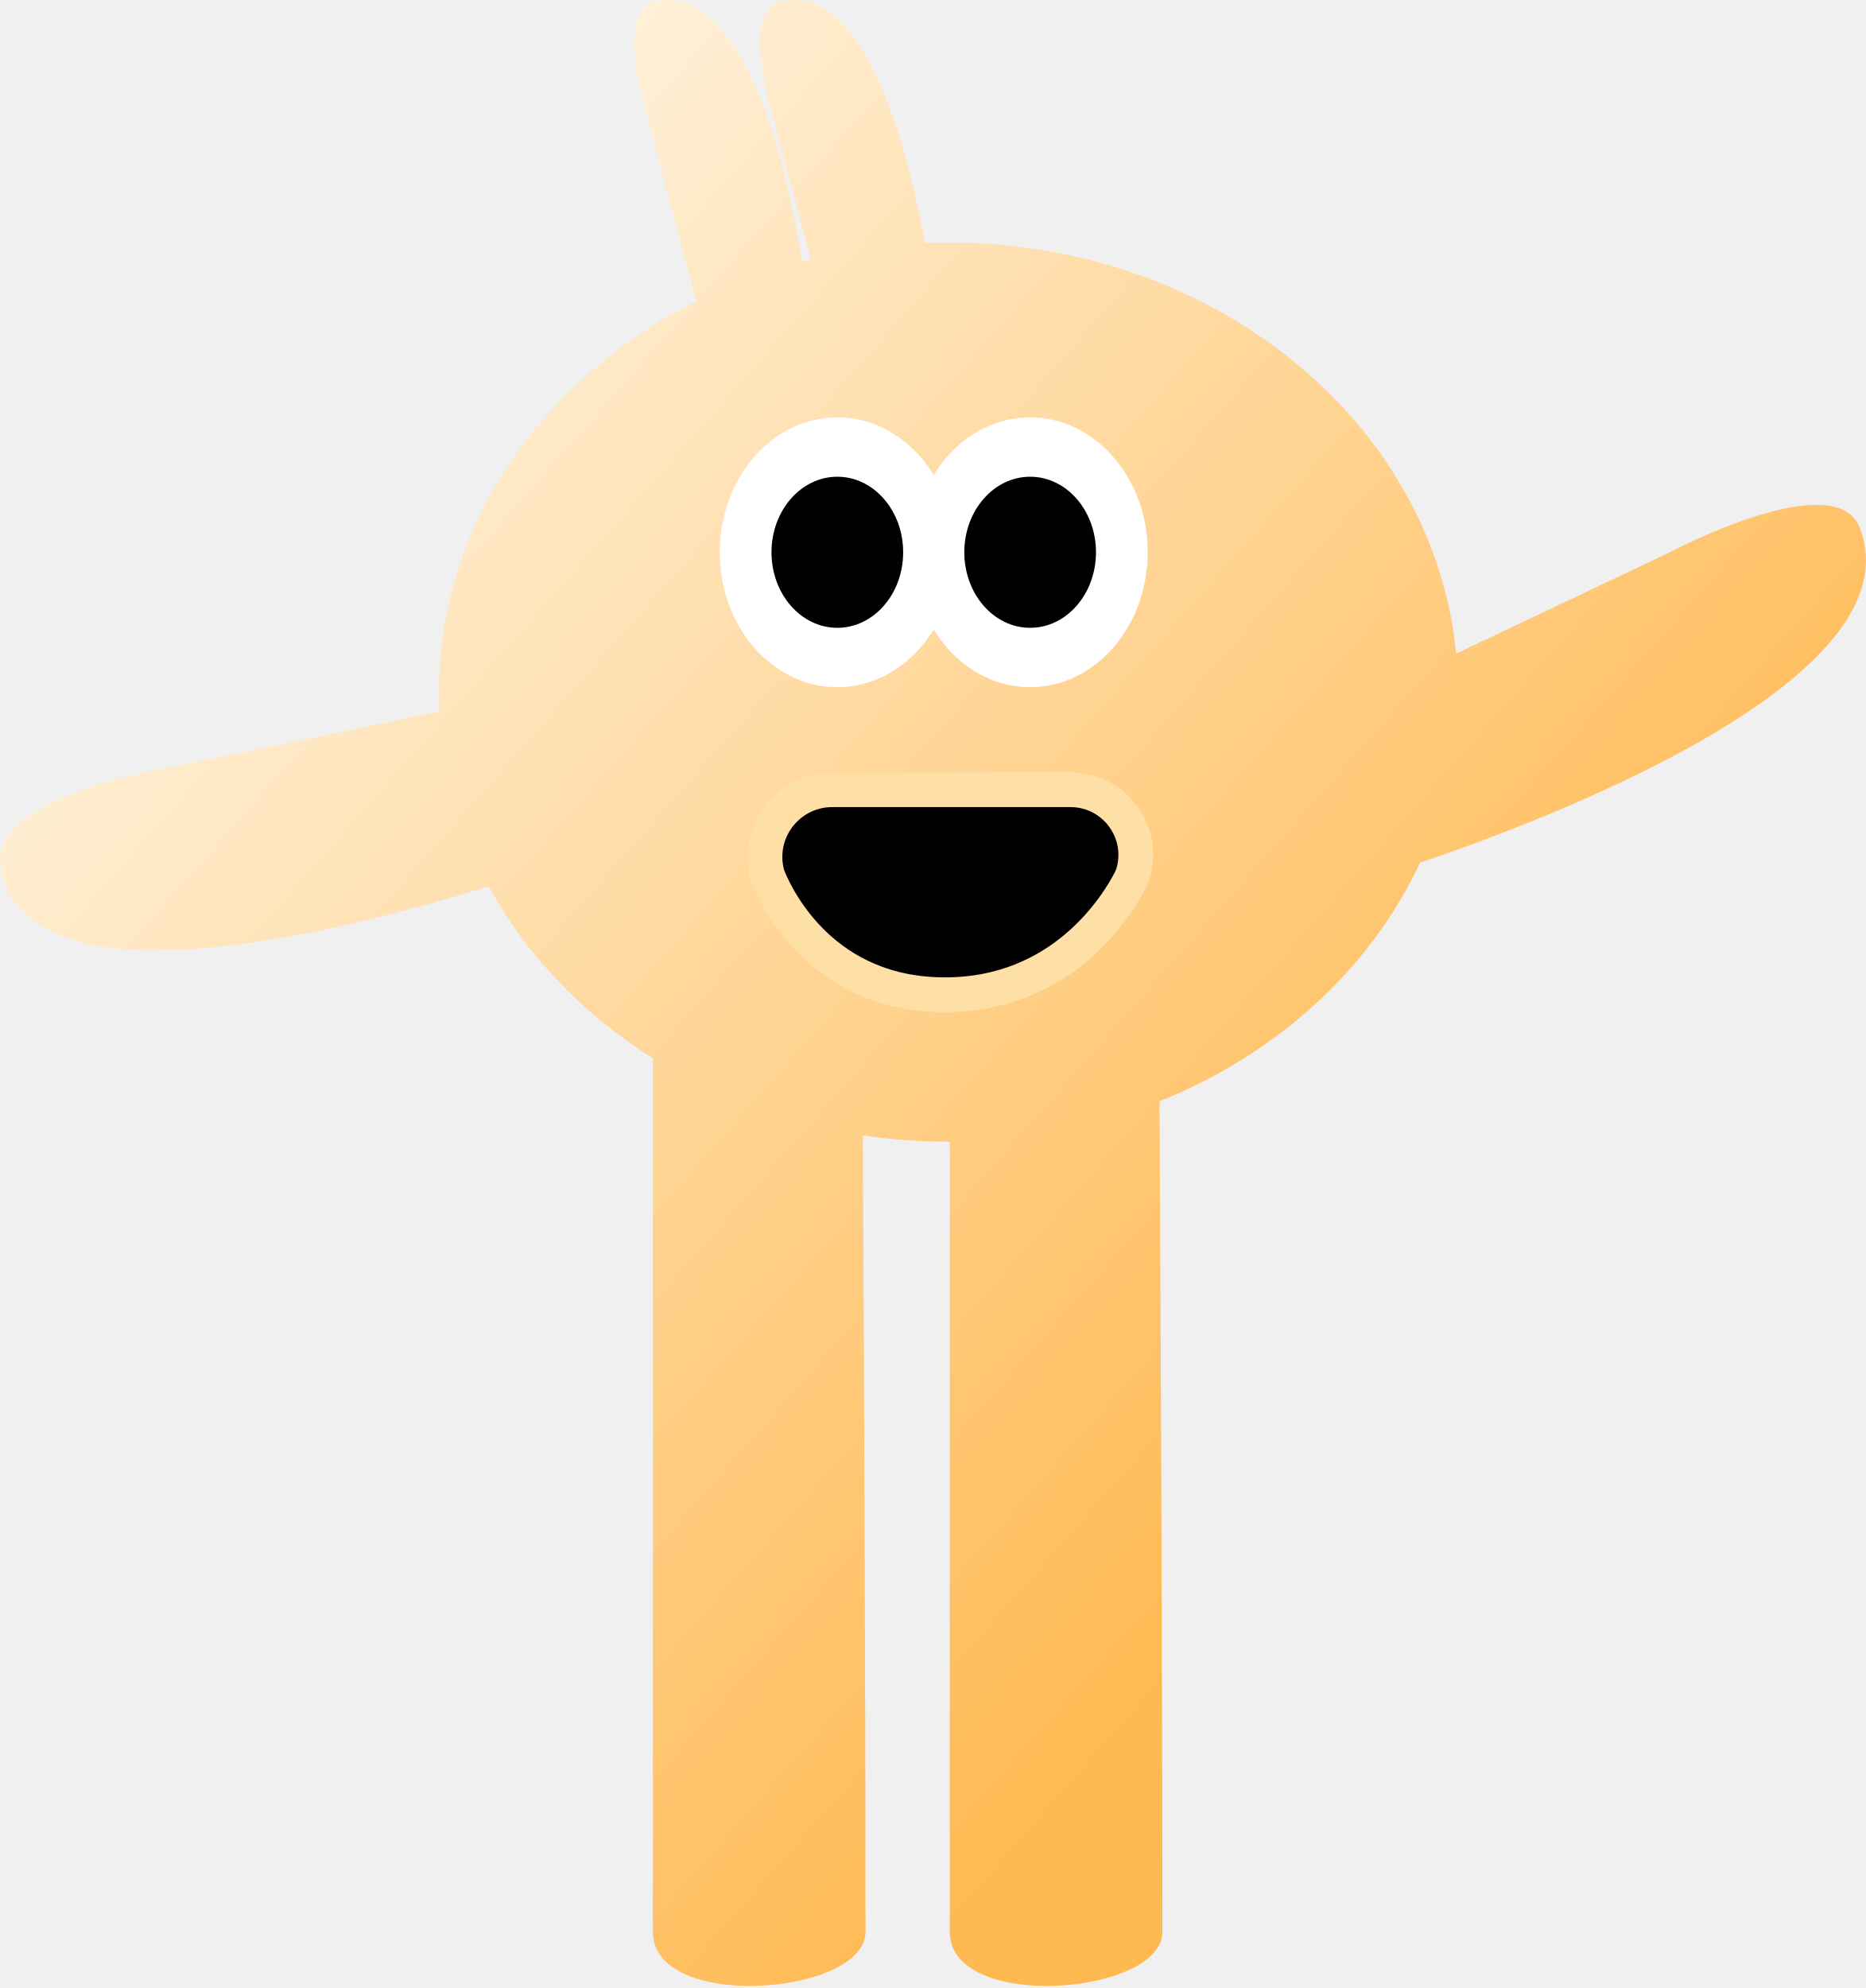
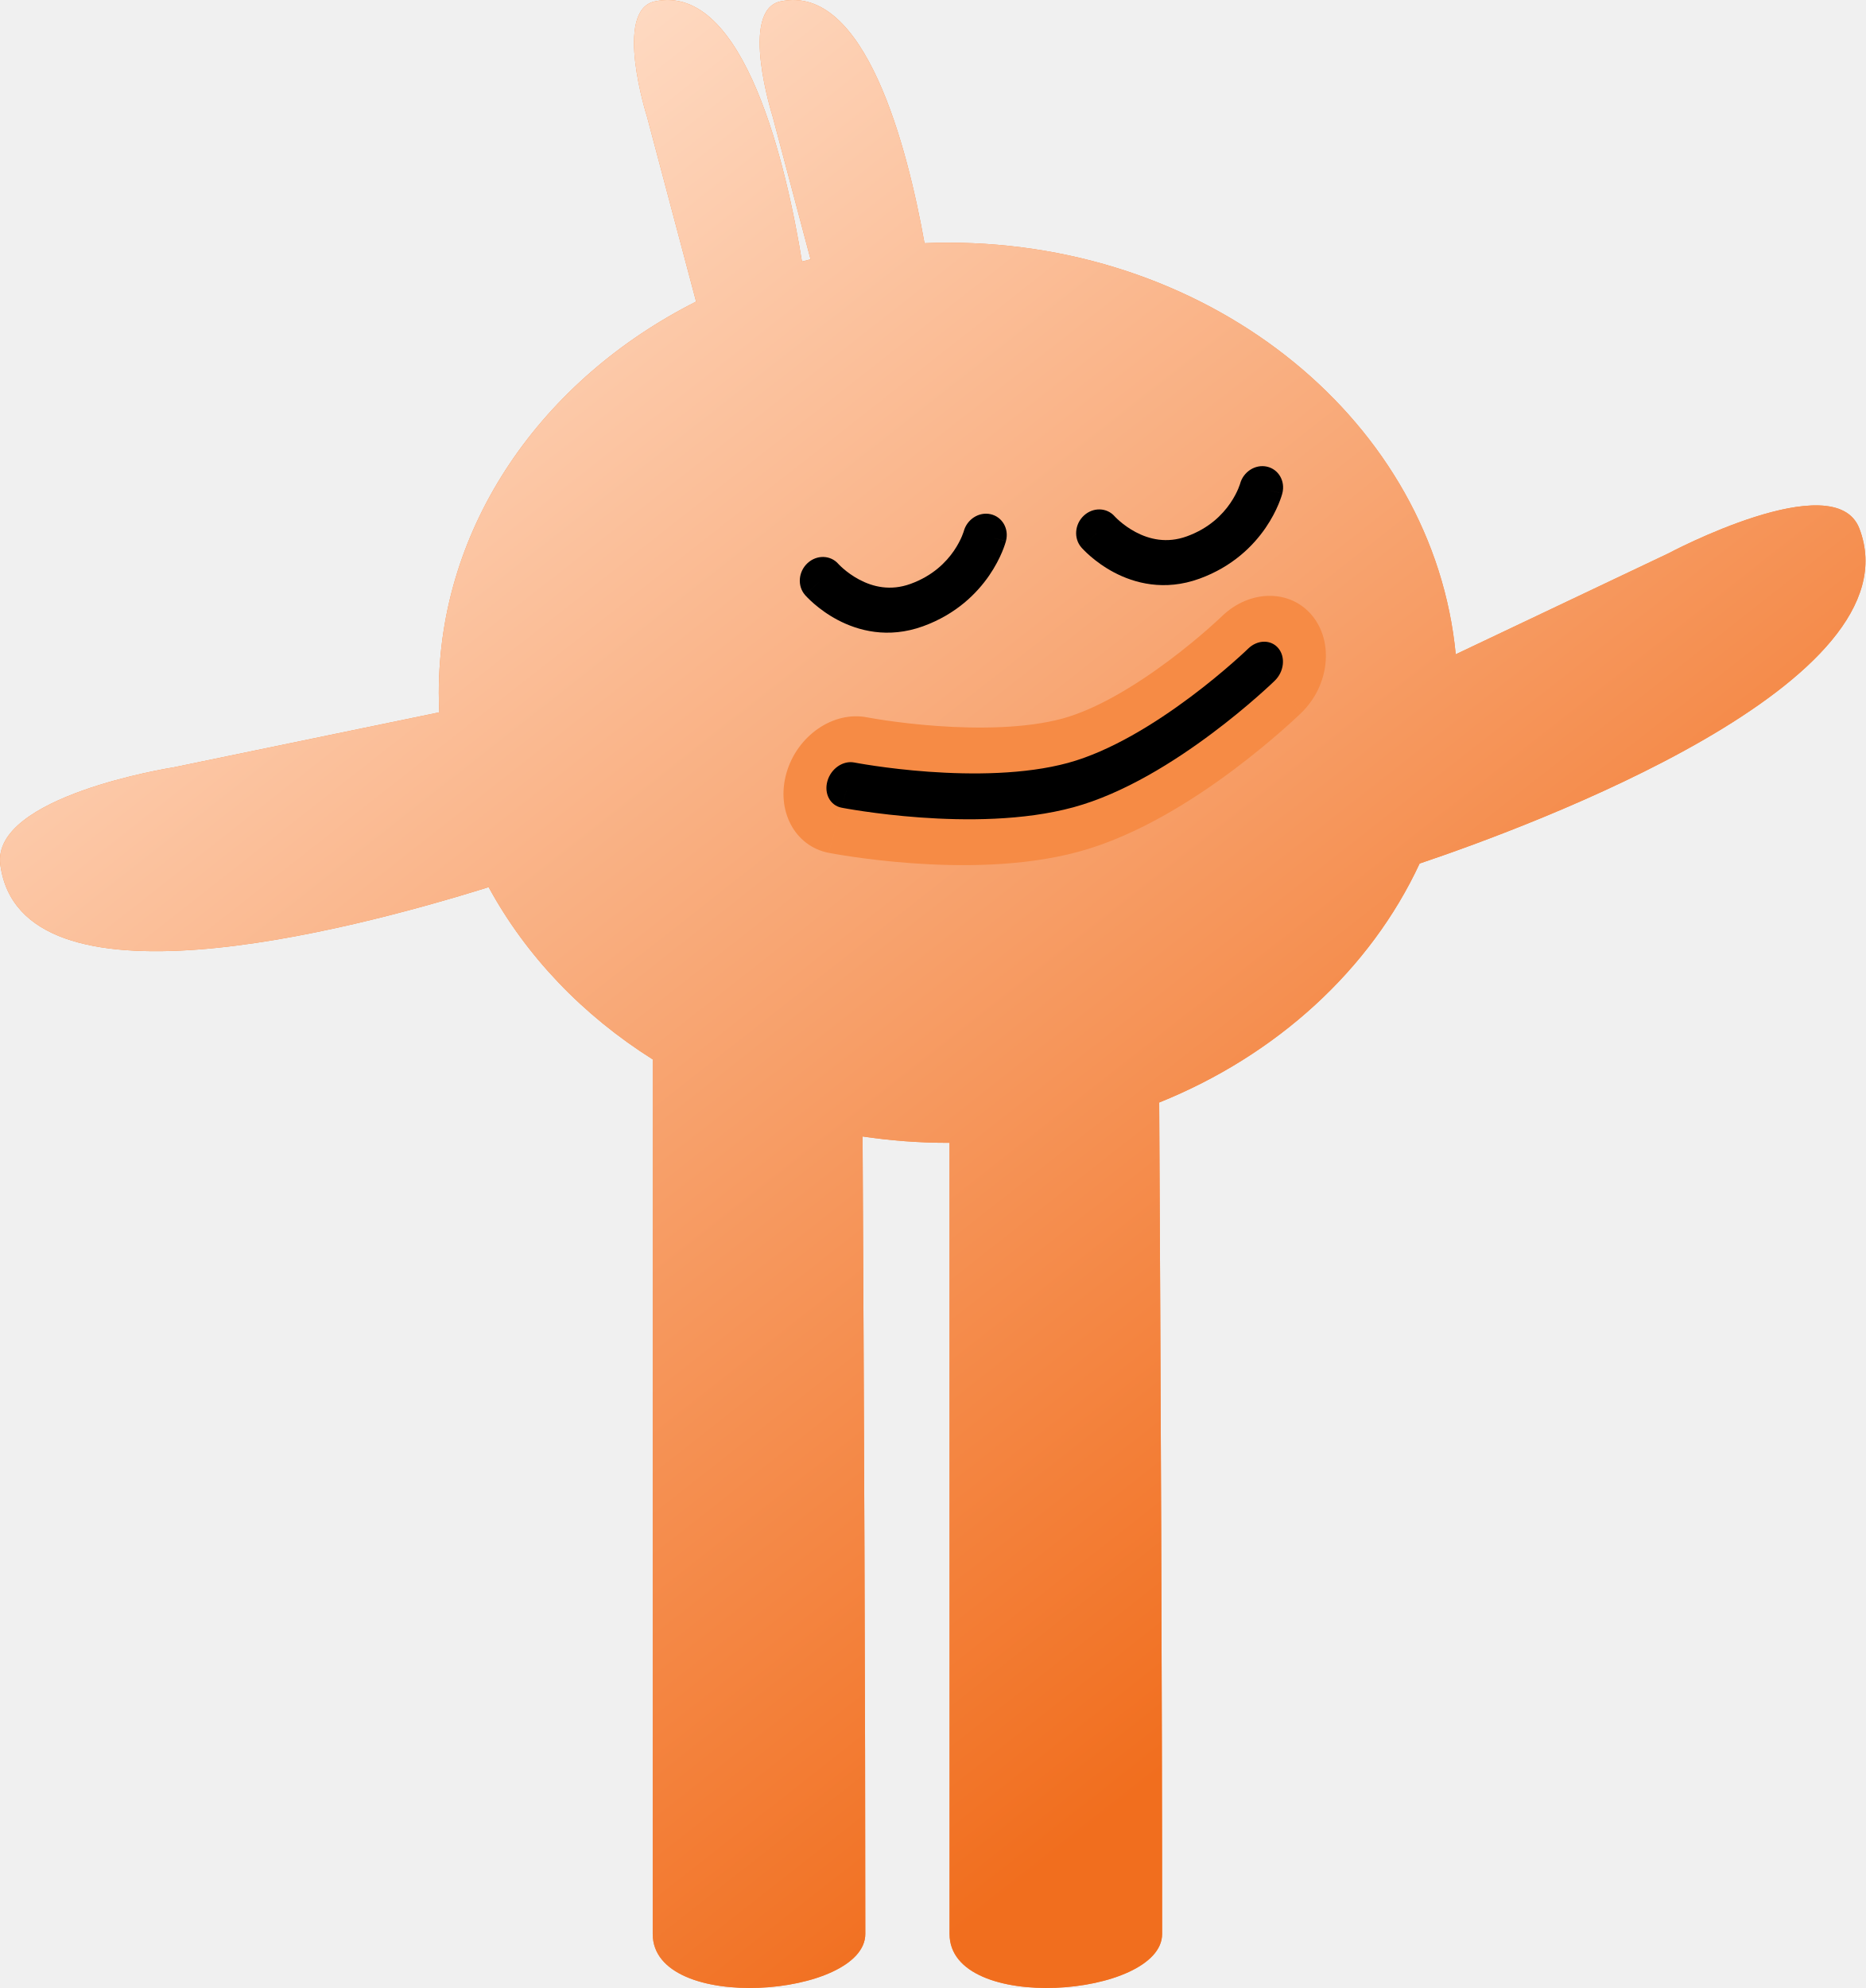
- <svg xmlns="http://www.w3.org/2000/svg" width="322" height="343" viewBox="0 0 322 343" fill="none">
-   <path d="M134.764 0.228C149.361 -2.815 156.607 25.367 159.578 41.915C160.934 41.86 162.297 41.832 163.668 41.832C209.695 41.832 247.461 73.034 251.276 112.77L287.949 95.39C287.949 95.39 316.702 80.082 320.937 91.08C331.173 117.671 264.556 142.266 245.046 148.833C236.551 167.097 220.388 181.867 200.09 190.027C200.333 235.09 200.594 292.55 200.594 333.324C200.594 344.24 163.9 347.179 163.9 333.324V196.975C163.823 196.975 163.745 196.977 163.668 196.977C158.631 196.977 153.694 196.601 148.889 195.884C149.123 239.982 149.359 294.296 149.359 333.324C149.359 344.24 112.666 347.179 112.666 333.324V182.6C100.604 175.009 90.806 164.797 84.343 152.906C59.315 160.72 3.578 175.06 0.06 149.067C-1.545 137.209 29.736 132.295 29.86 132.275L75.825 122.778C75.771 121.66 75.742 120.535 75.742 119.404C75.742 90.529 93.625 65.339 120.153 51.983L111.675 20.084C111.675 20.084 105.808 1.742 113.071 0.228C128.648 -3.02 135.856 29.288 138.429 45.075C138.92 44.946 139.413 44.821 139.908 44.698L133.366 20.084C133.366 20.084 127.5 1.742 134.764 0.228Z" fill="url(#paint0_linear_2_7224)" />
-   <ellipse cx="144.495" cy="95.287" rx="20.288" ry="23.275" fill="white" />
-   <ellipse cx="177.767" cy="95.287" rx="20.288" ry="23.275" fill="white" />
-   <ellipse cx="144.494" cy="95.286" rx="11.361" ry="13.034" fill="black" />
-   <ellipse cx="177.768" cy="95.286" rx="11.361" ry="13.034" fill="black" />
-   <path d="M184.727 136.252H143.619C136.436 136.252 130.976 142.71 132.171 149.793C132.271 150.385 132.413 150.963 132.642 151.518C134.245 155.417 142.17 171.63 163.064 171.63C183.413 171.63 192.792 156.253 195.061 151.848C195.458 151.077 195.693 150.25 195.838 149.394C196.998 142.52 191.699 136.252 184.727 136.252Z" fill="black" stroke="#FEDFA6" stroke-width="6" stroke-linecap="round" />
+ <svg xmlns="http://www.w3.org/2000/svg" width="168" height="179" viewBox="0 0 168 179" fill="none">
+   <path d="M70.311 0.119C77.928 -1.471 81.709 13.252 83.259 21.897C83.966 21.869 84.677 21.852 85.392 21.852C109.407 21.852 129.108 38.153 131.099 58.912L150.234 49.832C150.234 49.832 165.236 41.834 167.445 47.58C172.787 61.473 138.019 74.324 127.846 77.753C123.413 87.293 114.983 95.009 104.393 99.271C104.52 122.812 104.657 152.83 104.657 174.131C104.656 179.833 85.513 181.368 85.513 174.131V102.899C85.473 102.899 85.433 102.901 85.392 102.901C82.764 102.901 80.188 102.703 77.681 102.328C77.802 125.366 77.927 153.741 77.927 174.131C77.926 179.833 58.783 181.368 58.782 174.131V95.389C52.489 91.424 47.378 86.089 44.006 79.878C30.948 83.96 1.867 91.452 0.031 77.873C-0.806 71.68 15.505 69.113 15.579 69.101L39.563 64.138C39.535 63.554 39.517 62.967 39.517 62.377C39.518 47.292 48.848 34.134 62.688 27.157L58.265 10.492C58.265 10.492 55.204 0.91 58.993 0.119C67.121 -1.578 70.881 15.303 72.224 23.55C72.48 23.482 72.737 23.414 72.996 23.35L69.583 10.492C69.583 10.492 66.522 0.91 70.311 0.119Z" fill="#F68B45" />
+   <path d="M70.311 0.119C77.928 -1.471 81.709 13.252 83.259 21.897C83.966 21.869 84.677 21.852 85.392 21.852C109.407 21.852 129.108 38.153 131.099 58.912L150.234 49.832C150.234 49.832 165.236 41.834 167.445 47.58C172.787 61.473 138.019 74.324 127.846 77.753C123.413 87.293 114.983 95.009 104.393 99.271C104.52 122.812 104.657 152.83 104.657 174.131C104.656 179.833 85.513 181.368 85.513 174.131V102.899C85.473 102.899 85.433 102.901 85.392 102.901C82.764 102.901 80.188 102.703 77.681 102.328C77.802 125.366 77.927 153.741 77.927 174.131C77.926 179.833 58.783 181.368 58.782 174.131V95.389C52.489 91.424 47.378 86.089 44.006 79.878C30.948 83.96 1.867 91.452 0.031 77.873C-0.806 71.68 15.505 69.113 15.579 69.101L39.563 64.138C39.535 63.554 39.517 62.967 39.517 62.377C39.518 47.292 48.848 34.134 62.688 27.157L58.265 10.492C58.265 10.492 55.204 0.91 58.993 0.119C67.121 -1.578 70.881 15.303 72.224 23.55C72.48 23.482 72.737 23.414 72.996 23.35L69.583 10.492C69.583 10.492 66.522 0.91 70.311 0.119Z" fill="url(#paint0_linear_269_10622)" />
+   <path d="M75.502 50.779C74.796 49.968 73.55 49.936 72.721 50.707C71.891 51.478 71.791 52.761 72.498 53.572L74 52.176L75.502 50.779ZM90.596 48.702C90.881 47.607 90.259 46.531 89.207 46.298C88.156 46.064 87.072 46.763 86.787 47.858L88.691 48.28L90.596 48.702ZM74 52.176C72.498 53.572 72.499 53.573 72.499 53.573C72.499 53.574 72.5 53.574 72.5 53.575C72.501 53.576 72.502 53.577 72.503 53.578C72.505 53.58 72.507 53.582 72.509 53.585C72.514 53.59 72.52 53.597 72.526 53.604C72.539 53.619 72.556 53.637 72.576 53.659C72.617 53.703 72.672 53.761 72.741 53.831C72.878 53.97 73.073 54.157 73.32 54.37C73.811 54.795 74.528 55.339 75.437 55.819C77.256 56.78 79.963 57.536 83.13 56.387L82.565 54.48L82 52.573C80.183 53.232 78.607 52.836 77.39 52.193C76.781 51.871 76.291 51.5 75.955 51.21C75.788 51.066 75.664 50.946 75.587 50.867C75.548 50.828 75.521 50.8 75.507 50.784C75.499 50.776 75.496 50.772 75.495 50.771C75.494 50.771 75.495 50.771 75.496 50.773C75.497 50.773 75.497 50.774 75.498 50.775C75.499 50.776 75.499 50.776 75.5 50.777C75.5 50.778 75.501 50.778 75.501 50.778C75.502 50.779 75.502 50.779 74 52.176ZM82.565 54.48L83.13 56.387C86.106 55.307 87.974 53.432 89.089 51.808C89.641 51.003 90.008 50.262 90.24 49.711C90.356 49.434 90.44 49.202 90.497 49.03C90.525 48.944 90.547 48.872 90.564 48.817C90.572 48.789 90.578 48.766 90.584 48.747C90.586 48.737 90.589 48.728 90.591 48.721C90.592 48.717 90.593 48.714 90.594 48.711C90.594 48.709 90.594 48.708 90.595 48.706C90.595 48.706 90.595 48.705 90.595 48.704C90.596 48.703 90.596 48.702 88.691 48.28C86.787 47.858 86.787 47.857 86.788 47.856C86.788 47.855 86.788 47.854 86.788 47.854C86.788 47.853 86.789 47.852 86.789 47.85C86.79 47.848 86.79 47.847 86.79 47.845C86.791 47.842 86.792 47.84 86.792 47.838C86.793 47.836 86.793 47.837 86.791 47.842C86.788 47.852 86.781 47.877 86.768 47.914C86.743 47.989 86.699 48.114 86.63 48.278C86.492 48.606 86.261 49.077 85.905 49.596C85.203 50.619 84.008 51.844 82 52.573L82.565 54.48Z" fill="black" />
+   <path d="M78.094 64.591C75.038 63.994 71.783 66.24 70.824 69.608C69.866 72.976 71.567 76.191 74.623 76.788L76.359 70.689L78.094 64.591ZM117.201 64.173C119.714 61.726 120.142 57.805 118.157 55.414C116.171 53.023 112.524 53.069 110.01 55.515L113.606 59.844L117.201 64.173ZM76.359 70.689C74.623 76.788 74.624 76.788 74.625 76.788C74.625 76.788 74.626 76.789 74.627 76.789C74.628 76.789 74.63 76.789 74.632 76.79C74.635 76.79 74.639 76.791 74.644 76.792C74.654 76.794 74.667 76.796 74.682 76.799C74.713 76.805 74.756 76.813 74.808 76.823C74.914 76.843 75.063 76.869 75.251 76.902C75.626 76.967 76.16 77.054 76.822 77.15C78.142 77.342 79.991 77.572 82.127 77.726C86.255 78.023 92.018 78.083 97.162 76.682L96.425 70.689L95.689 64.697C92.448 65.58 88.178 65.639 84.369 65.365C82.536 65.234 80.941 65.035 79.808 64.871C79.244 64.789 78.799 64.716 78.503 64.664C78.355 64.639 78.244 64.619 78.175 64.606C78.14 64.6 78.116 64.595 78.102 64.593C78.095 64.591 78.091 64.59 78.09 64.59C78.089 64.59 78.089 64.59 78.09 64.59C78.09 64.59 78.091 64.59 78.091 64.59C78.092 64.591 78.092 64.591 78.093 64.591C78.093 64.591 78.094 64.591 76.359 70.689ZM96.425 70.689L97.162 76.682C102.491 75.231 107.578 71.935 111.056 69.337C112.856 67.992 114.362 66.729 115.424 65.797C115.957 65.33 116.383 64.941 116.685 64.661C116.835 64.521 116.955 64.408 117.042 64.325C117.085 64.284 117.121 64.25 117.147 64.225C117.16 64.212 117.172 64.201 117.181 64.192C117.185 64.188 117.189 64.184 117.192 64.181C117.194 64.179 117.196 64.178 117.197 64.176C117.198 64.176 117.199 64.175 117.199 64.174C117.2 64.174 117.201 64.173 113.606 59.844C110.01 55.515 110.011 55.514 110.012 55.514C110.012 55.513 110.013 55.513 110.014 55.512C110.014 55.511 110.015 55.511 110.016 55.51C110.017 55.509 110.018 55.508 110.018 55.508C110.018 55.507 110.017 55.509 110.013 55.512C110.006 55.519 109.991 55.534 109.968 55.556C109.921 55.6 109.844 55.673 109.738 55.772C109.526 55.969 109.199 56.267 108.777 56.638C107.928 57.383 106.71 58.403 105.263 59.484C102.247 61.738 98.744 63.865 95.689 64.697L96.425 70.689Z" fill="#F68B45" />
+   <path d="M76.937 68.657C75.918 68.457 74.833 69.206 74.514 70.329C74.194 71.452 74.761 72.523 75.78 72.722L76.359 70.689L76.937 68.657ZM114.804 61.287C115.642 60.471 115.785 59.164 115.123 58.367C114.461 57.57 113.245 57.586 112.407 58.401L113.606 59.844L114.804 61.287ZM76.359 70.689C75.78 72.722 75.78 72.722 75.781 72.722C75.781 72.722 75.781 72.722 75.782 72.723C75.782 72.723 75.783 72.723 75.784 72.723C75.786 72.724 75.789 72.724 75.793 72.725C75.8 72.726 75.81 72.728 75.822 72.73C75.848 72.735 75.884 72.742 75.931 72.751C76.024 72.768 76.16 72.793 76.335 72.823C76.684 72.883 77.188 72.966 77.817 73.057C79.075 73.24 80.839 73.459 82.874 73.606C86.896 73.895 92.162 73.915 96.671 72.687L96.425 70.689L96.18 68.692C92.305 69.747 87.537 69.767 83.621 69.486C81.688 69.347 80.008 69.138 78.813 68.964C78.216 68.877 77.742 68.799 77.419 68.743C77.258 68.716 77.134 68.693 77.053 68.678C77.012 68.671 76.982 68.665 76.962 68.661C76.953 68.66 76.945 68.658 76.941 68.657C76.939 68.657 76.938 68.657 76.937 68.657C76.937 68.656 76.936 68.656 76.936 68.656C76.936 68.656 76.937 68.656 76.937 68.656C76.937 68.657 76.937 68.657 76.359 70.689ZM96.425 70.689L96.671 72.687C101.242 71.442 105.801 68.536 109.125 66.052C110.807 64.796 112.217 63.614 113.208 62.744C113.704 62.309 114.097 61.95 114.369 61.698C114.505 61.572 114.611 61.472 114.684 61.402C114.721 61.367 114.749 61.34 114.769 61.321C114.779 61.311 114.787 61.303 114.793 61.298C114.796 61.295 114.798 61.292 114.8 61.291C114.801 61.29 114.802 61.289 114.803 61.288C114.803 61.288 114.803 61.288 114.803 61.288C114.804 61.287 114.804 61.287 113.606 59.844C112.407 58.401 112.408 58.401 112.408 58.401C112.408 58.401 112.408 58.4 112.408 58.4C112.408 58.4 112.408 58.4 112.408 58.4C112.408 58.401 112.407 58.401 112.406 58.403C112.403 58.405 112.398 58.41 112.391 58.416C112.378 58.43 112.356 58.451 112.326 58.479C112.266 58.536 112.175 58.622 112.054 58.735C111.812 58.959 111.452 59.288 110.992 59.691C110.072 60.498 108.759 61.599 107.194 62.768C104.024 65.137 99.993 67.653 96.18 68.692L96.425 70.689Z" fill="black" />
+   <path d="M100.388 46.498C99.682 45.687 98.436 45.654 97.607 46.426C96.777 47.197 96.677 48.48 97.384 49.291L98.886 47.895L100.388 46.498ZM115.482 44.421C115.767 43.326 115.145 42.25 114.093 42.016C113.042 41.783 111.958 42.482 111.673 43.576L113.577 43.999L115.482 44.421ZM98.886 47.895C97.384 49.291 97.385 49.291 97.385 49.292C97.385 49.292 97.386 49.293 97.386 49.294C97.387 49.294 97.388 49.295 97.389 49.297C97.391 49.299 97.393 49.301 97.395 49.304C97.4 49.309 97.406 49.316 97.412 49.323C97.425 49.337 97.442 49.356 97.462 49.378C97.503 49.422 97.558 49.48 97.627 49.549C97.764 49.689 97.959 49.876 98.206 50.089C98.698 50.514 99.414 51.058 100.323 51.538C102.142 52.499 104.849 53.255 108.016 52.106L107.451 50.199L106.886 48.292C105.069 48.951 103.493 48.554 102.276 47.912C101.667 47.59 101.177 47.219 100.841 46.928C100.674 46.785 100.55 46.665 100.472 46.586C100.434 46.547 100.407 46.518 100.393 46.503C100.385 46.495 100.381 46.491 100.381 46.49C100.38 46.489 100.381 46.49 100.382 46.491C100.383 46.492 100.383 46.493 100.384 46.494C100.385 46.495 100.385 46.495 100.386 46.496C100.386 46.496 100.387 46.497 100.387 46.497C100.388 46.498 100.388 46.498 98.886 47.895ZM107.451 50.199L108.016 52.106C110.992 51.026 112.86 49.151 113.975 47.527C114.527 46.722 114.894 45.981 115.126 45.429C115.242 45.153 115.326 44.921 115.383 44.749C115.411 44.663 115.433 44.591 115.45 44.536C115.458 44.508 115.464 44.485 115.47 44.465C115.472 44.456 115.475 44.447 115.477 44.44C115.478 44.436 115.479 44.433 115.479 44.429C115.48 44.428 115.48 44.426 115.481 44.425C115.481 44.424 115.481 44.423 115.481 44.423C115.481 44.422 115.482 44.421 113.577 43.999C111.673 43.576 111.673 43.575 111.674 43.574C111.674 43.574 111.674 43.573 111.674 43.573C111.674 43.571 111.675 43.57 111.675 43.569C111.676 43.567 111.676 43.565 111.676 43.564C111.677 43.56 111.678 43.558 111.678 43.557C111.679 43.554 111.679 43.556 111.677 43.561C111.674 43.571 111.667 43.596 111.654 43.633C111.63 43.708 111.585 43.833 111.516 43.997C111.378 44.325 111.147 44.795 110.791 45.314C110.089 46.338 108.894 47.563 106.886 48.292L107.451 50.199Z" fill="black" />
  <defs>
-     <linearGradient id="paint0_linear_2_7224" x1="88.137" y1="19.86" x2="286.69" y2="194.984" gradientUnits="userSpaceOnUse">
-       <stop stop-color="#FFF1DB" />
-       <stop offset="1" stop-color="#FFB951" />
+     <linearGradient id="paint0_linear_269_10622" x1="45.021" y1="-6.48216e-08" x2="145.353" y2="127.7" gradientUnits="userSpaceOnUse">
+       <stop stop-color="#FFDFCA" />
+       <stop offset="1" stop-color="#F16E1E" />
    </linearGradient>
  </defs>
</svg>
